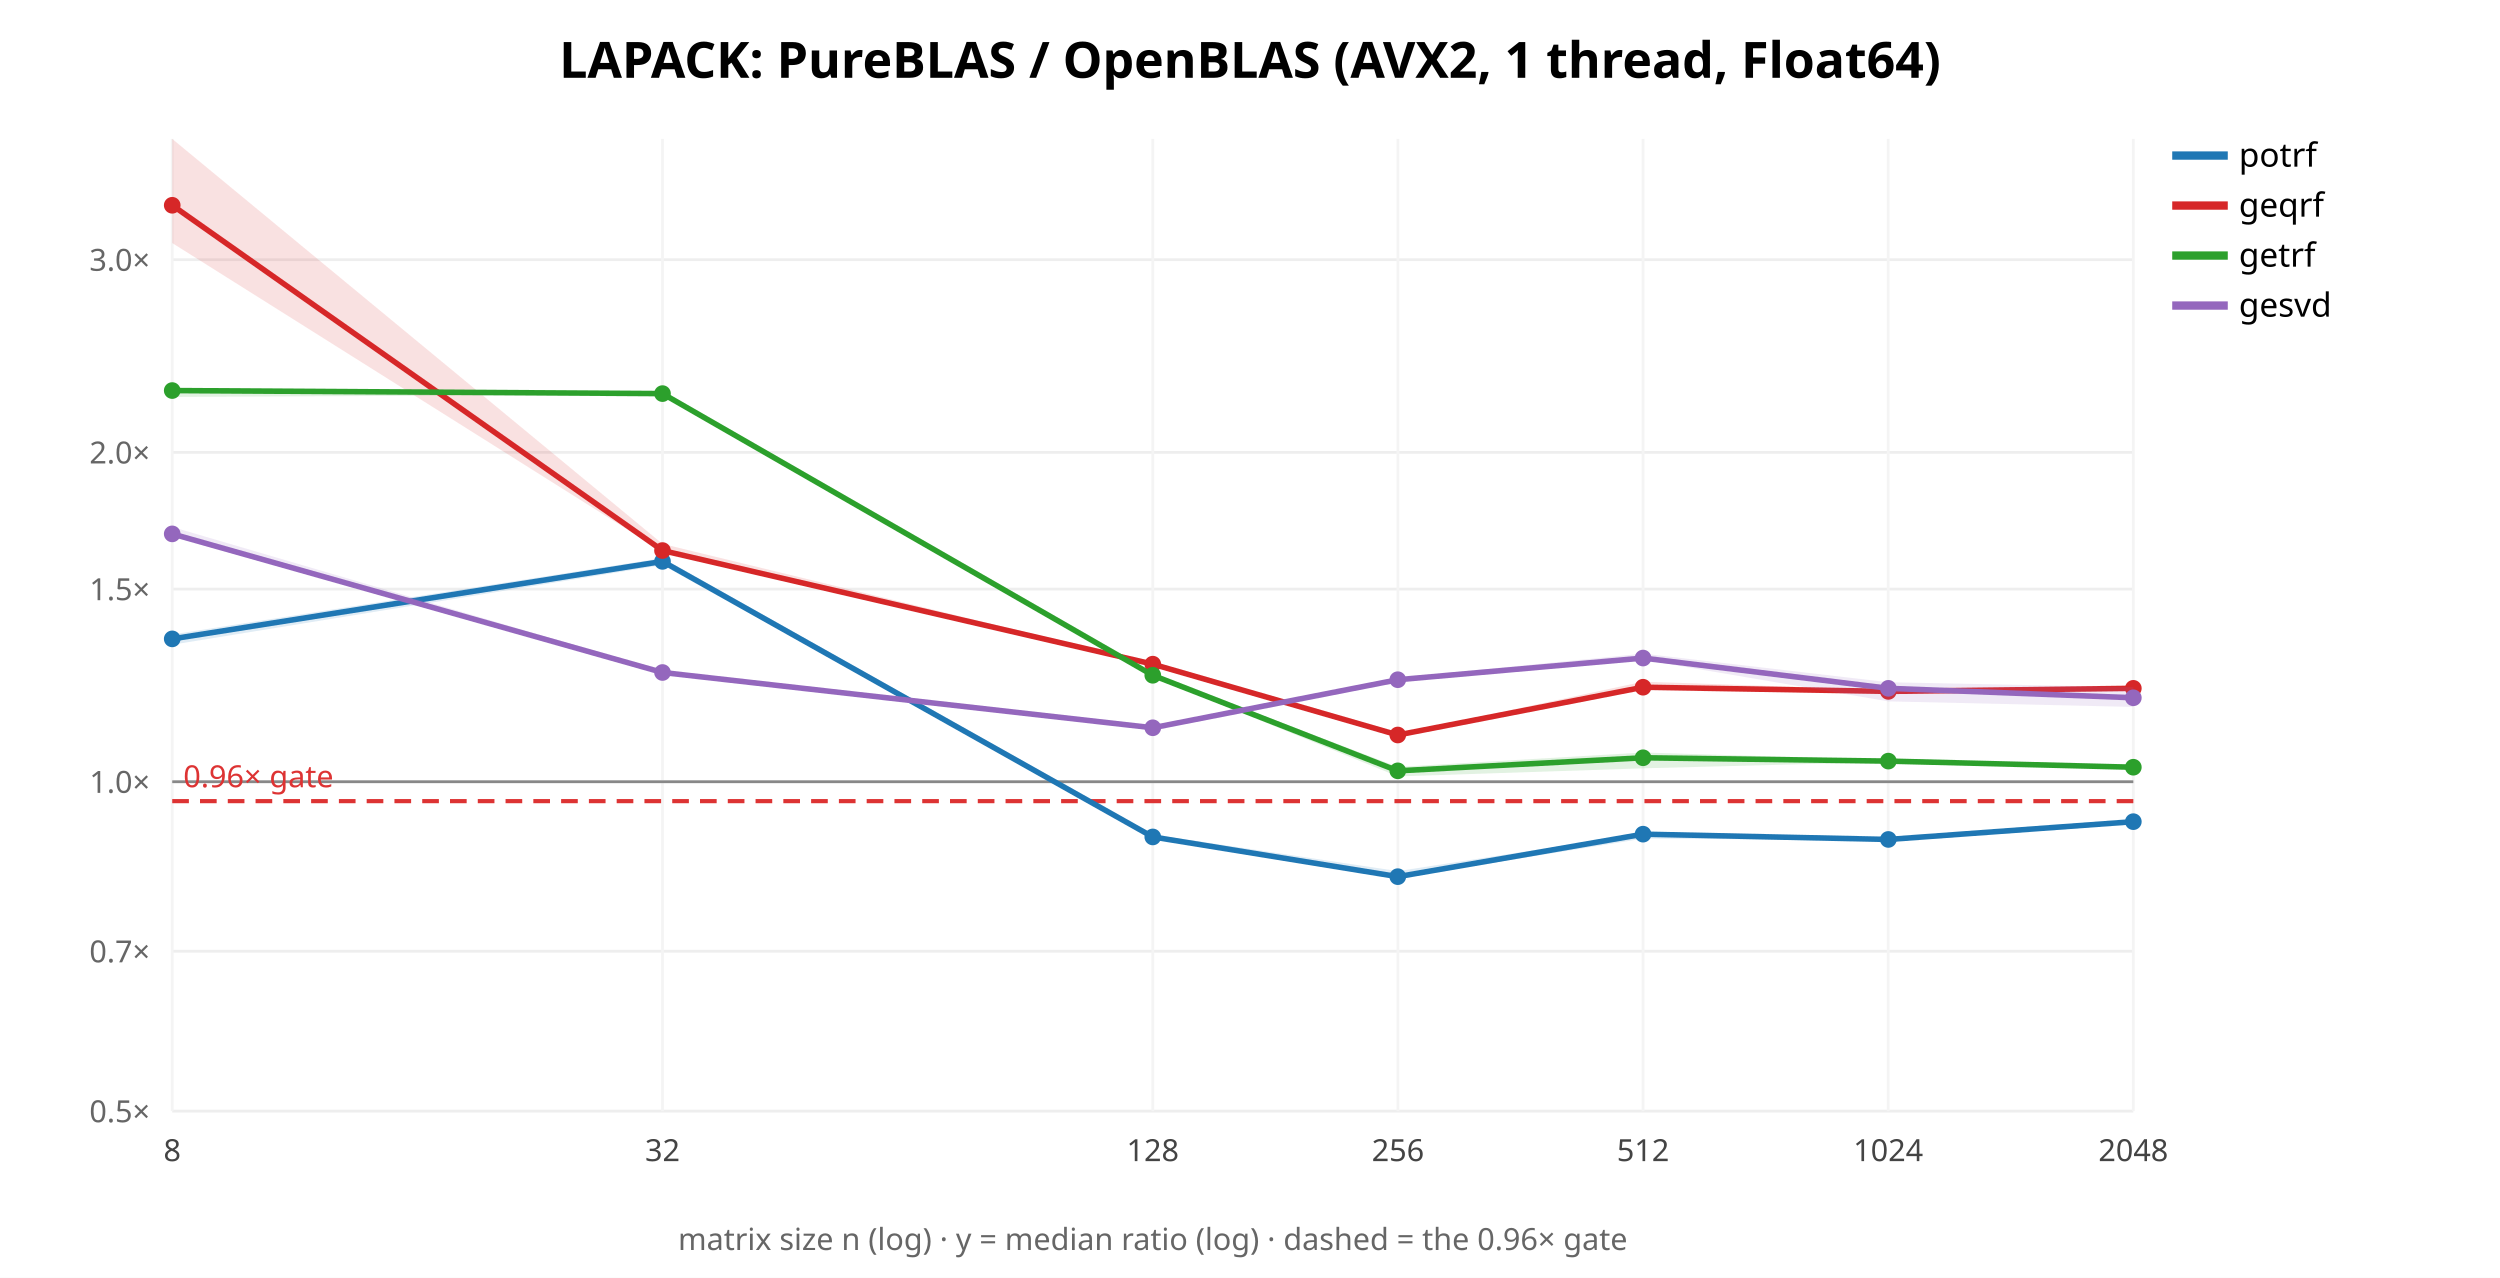
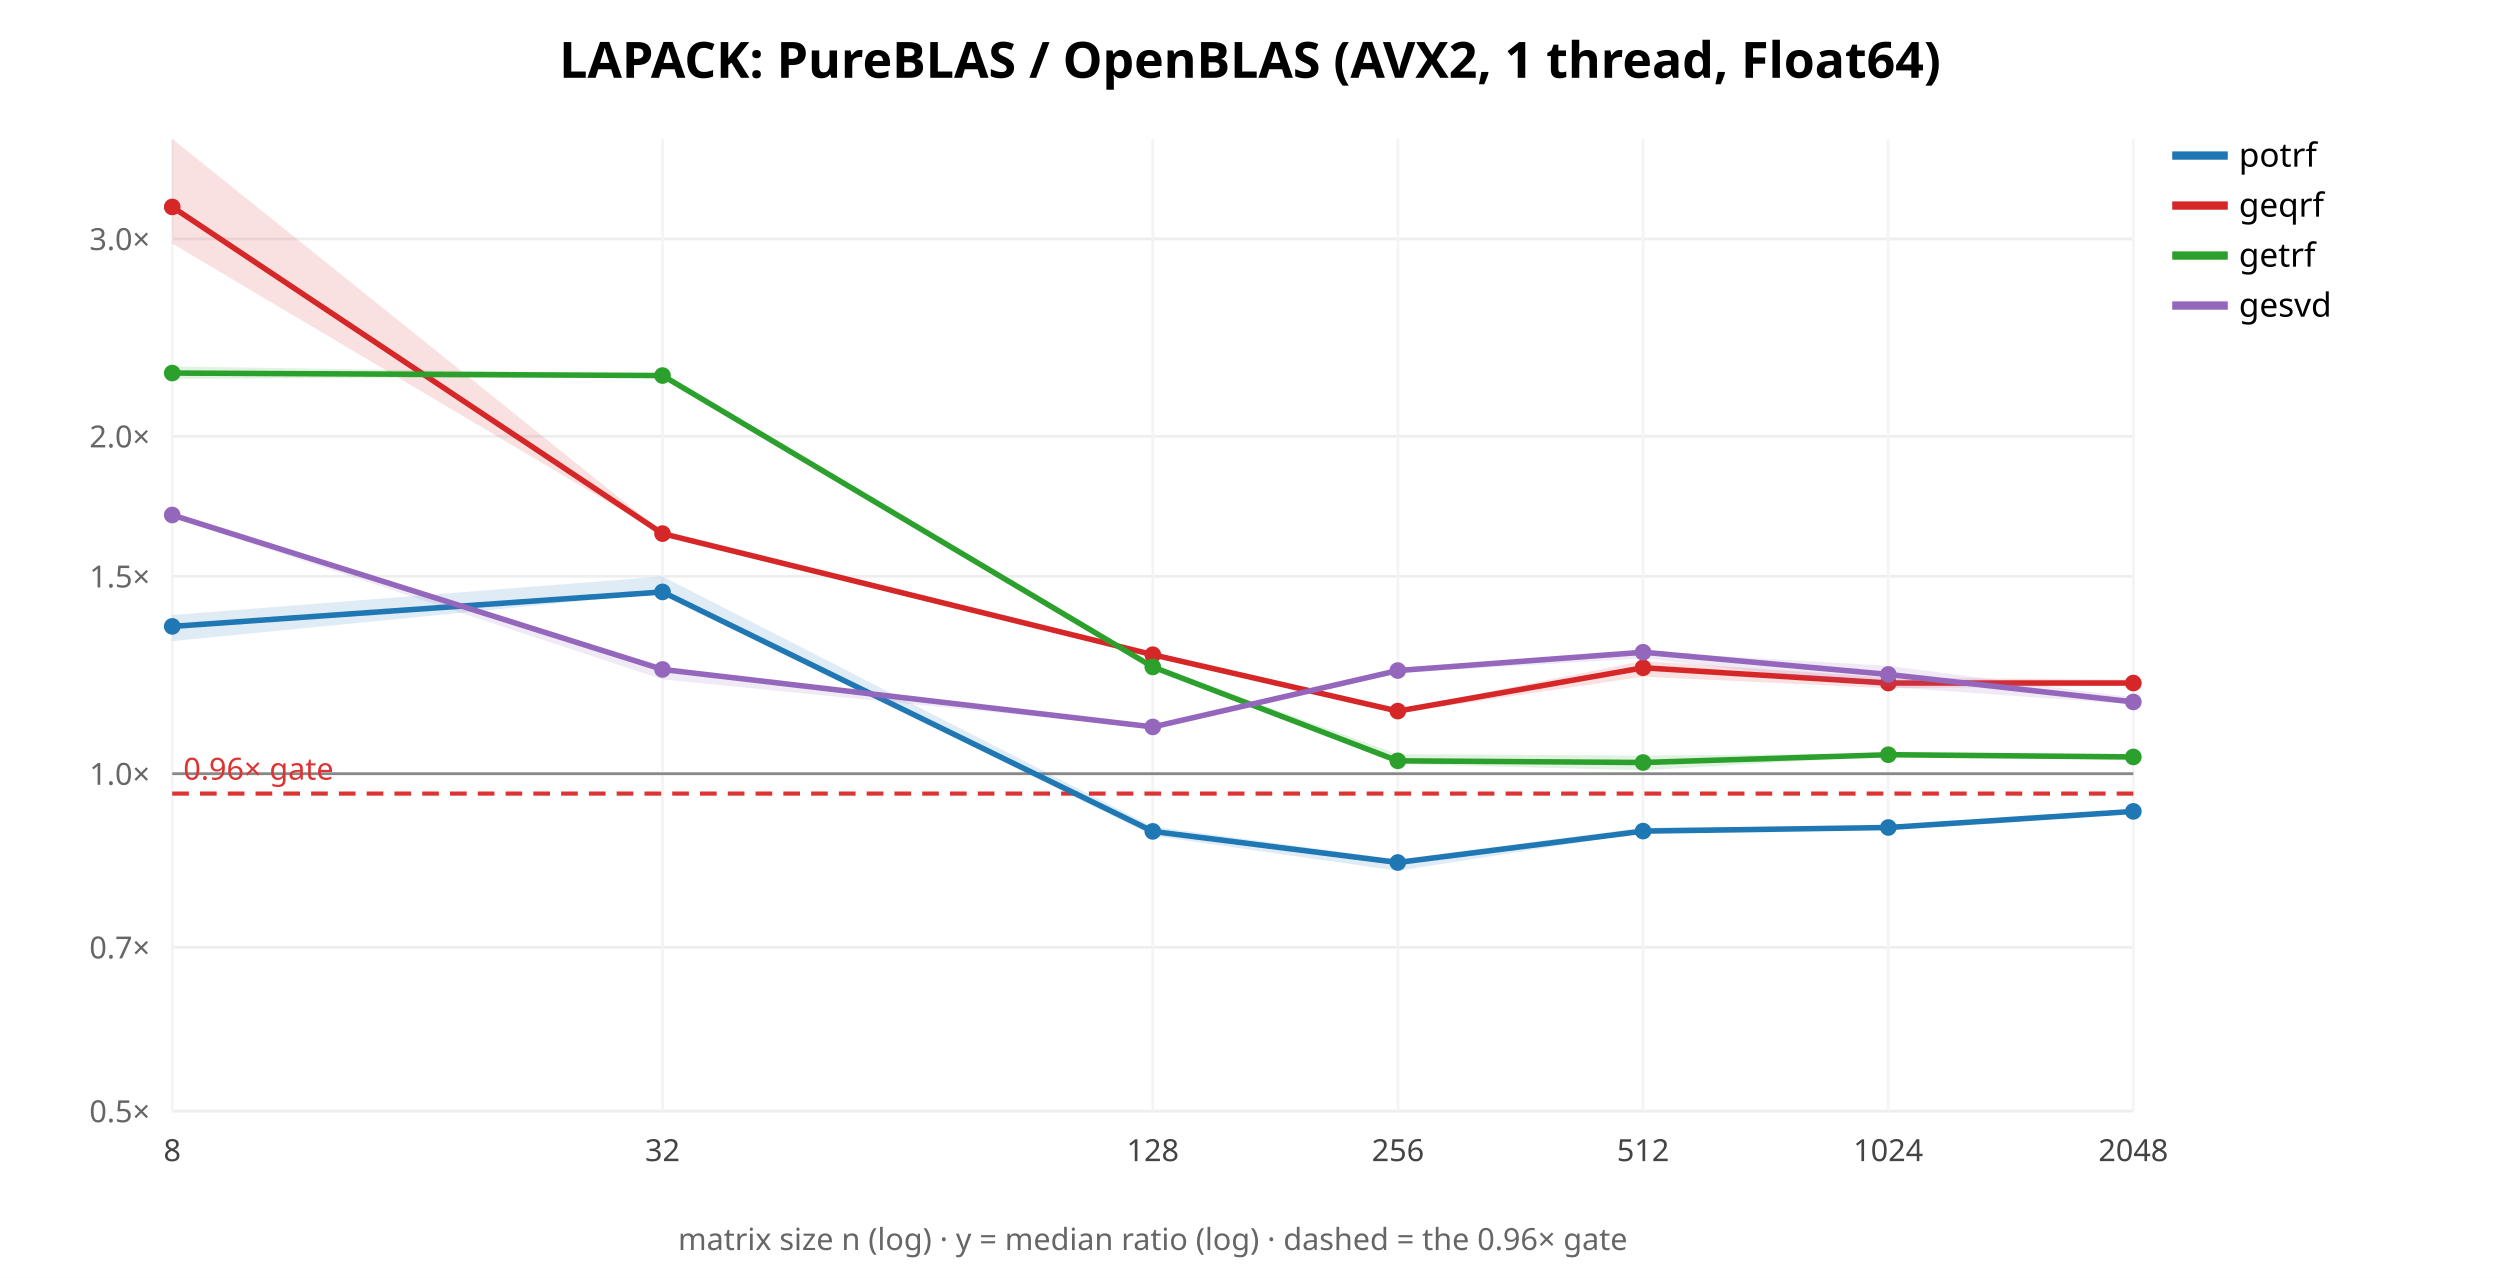
<svg xmlns="http://www.w3.org/2000/svg" width="900" height="460" font-family="sans-serif">
  <rect width="900" height="460" fill="white" />
  <text x="450.0" y="28" text-anchor="middle" font-size="18" font-weight="bold">LAPACK: PureBLAS / OpenBLAS (AVX2, 1 thread, Float64)</text>
  <line x1="62" y1="400.0" x2="768" y2="400.0" stroke="#eee" />
  <text x="54" y="404.0" text-anchor="end" font-size="11" fill="#666">0.5×</text>
-   <line x1="62" y1="342.441" x2="768" y2="342.441" stroke="#eee" />
-   <text x="54" y="346.441" text-anchor="end" font-size="11" fill="#666">0.7×</text>
-   <line x1="62" y1="281.426" x2="768" y2="281.426" stroke="#eee" />
-   <text x="54" y="285.426" text-anchor="end" font-size="11" fill="#666">1.0×</text>
-   <line x1="62" y1="212.065" x2="768" y2="212.065" stroke="#eee" />
-   <text x="54" y="216.065" text-anchor="end" font-size="11" fill="#666">1.5×</text>
-   <line x1="62" y1="162.852" x2="768" y2="162.852" stroke="#eee" />
-   <text x="54" y="166.852" text-anchor="end" font-size="11" fill="#666">2.0×</text>
-   <line x1="62" y1="93.491" x2="768" y2="93.491" stroke="#eee" />
-   <text x="54" y="97.491" text-anchor="end" font-size="11" fill="#666">3.0×</text>
+   <line x1="62" y1="341.038" x2="768" y2="341.038" stroke="#eee" />
+   <text x="54" y="345.038" text-anchor="end" font-size="11" fill="#666">0.7×</text>
+   <line x1="62" y1="278.535" x2="768" y2="278.535" stroke="#eee" />
+   <text x="54" y="282.535" text-anchor="end" font-size="11" fill="#666">1.0×</text>
+   <line x1="62" y1="207.483" x2="768" y2="207.483" stroke="#eee" />
+   <text x="54" y="211.483" text-anchor="end" font-size="11" fill="#666">1.5×</text>
+   <line x1="62" y1="157.07" x2="768" y2="157.07" stroke="#eee" />
+   <text x="54" y="161.07" text-anchor="end" font-size="11" fill="#666">2.0×</text>
+   <line x1="62" y1="86.018" x2="768" y2="86.018" stroke="#eee" />
+   <text x="54" y="90.018" text-anchor="end" font-size="11" fill="#666">3.0×</text>
  <line x1="62.0" y1="50" x2="62.0" y2="400" stroke="#f4f4f4" />
  <text x="62.0" y="418" text-anchor="middle" font-size="11" fill="#444">8</text>
  <line x1="238.5" y1="50" x2="238.5" y2="400" stroke="#f4f4f4" />
  <text x="238.5" y="418" text-anchor="middle" font-size="11" fill="#444">32</text>
  <line x1="415.0" y1="50" x2="415.0" y2="400" stroke="#f4f4f4" />
  <text x="415.0" y="418" text-anchor="middle" font-size="11" fill="#444">128</text>
  <line x1="503.25" y1="50" x2="503.25" y2="400" stroke="#f4f4f4" />
  <text x="503.25" y="418" text-anchor="middle" font-size="11" fill="#444">256</text>
  <line x1="591.5" y1="50" x2="591.5" y2="400" stroke="#f4f4f4" />
  <text x="591.5" y="418" text-anchor="middle" font-size="11" fill="#444">512</text>
  <line x1="679.75" y1="50" x2="679.75" y2="400" stroke="#f4f4f4" />
  <text x="679.75" y="418" text-anchor="middle" font-size="11" fill="#444">1024</text>
  <line x1="768.0" y1="50" x2="768.0" y2="400" stroke="#f4f4f4" />
  <text x="768.0" y="418" text-anchor="middle" font-size="11" fill="#444">2048</text>
-   <line x1="62" y1="281.426" x2="768" y2="281.426" stroke="#888" />
-   <line x1="62" y1="288.409" x2="768" y2="288.409" stroke="#d33" stroke-width="1.5" stroke-dasharray="6 4" />
-   <text x="66" y="283.409" font-size="11" fill="#d33">0.96× gate</text>
-   <polygon points="62.0,228.4 238.5,200.9 415.0,300.4 503.2,313.6 591.5,300.0 679.8,302.0 768.0,295.4 768.0,296.0 679.8,302.4 591.5,301.9 503.2,316.1 415.0,301.6 238.5,203.4 62.0,232.1" fill="#1f77b4" opacity="0.14" stroke="none" />
-   <polyline points="62.0,230.0 238.5,202.1 415.0,301.3 503.2,315.6 591.5,300.3 679.8,302.2 768.0,295.8" fill="none" stroke="#1f77b4" stroke-width="2" />
-   <circle cx="62.0" cy="230.0" r="3" fill="#1f77b4" />
-   <circle cx="238.5" cy="202.1" r="3" fill="#1f77b4" />
-   <circle cx="415.0" cy="301.3" r="3" fill="#1f77b4" />
-   <circle cx="503.2" cy="315.6" r="3" fill="#1f77b4" />
-   <circle cx="591.5" cy="300.3" r="3" fill="#1f77b4" />
-   <circle cx="679.8" cy="302.2" r="3" fill="#1f77b4" />
-   <circle cx="768.0" cy="295.8" r="3" fill="#1f77b4" />
+   <line x1="62" y1="278.535" x2="768" y2="278.535" stroke="#888" />
+   <line x1="62" y1="285.689" x2="768" y2="285.689" stroke="#d33" stroke-width="1.5" stroke-dasharray="6 4" />
+   <text x="66" y="280.689" font-size="11" fill="#d33">0.96× gate</text>
+   <polygon points="62.0,221.4 238.5,207.5 415.0,297.6 503.2,309.4 591.5,297.9 679.8,297.4 768.0,291.6 768.0,292.8 679.8,298.2 591.5,299.7 503.2,313.5 415.0,300.9 238.5,213.5 62.0,230.8" fill="#1f77b4" opacity="0.14" stroke="none" />
+   <polyline points="62.0,225.5 238.5,213.1 415.0,299.3 503.2,310.5 591.5,299.2 679.8,297.9 768.0,292.1" fill="none" stroke="#1f77b4" stroke-width="2" />
+   <circle cx="62.0" cy="225.5" r="3" fill="#1f77b4" />
+   <circle cx="238.5" cy="213.1" r="3" fill="#1f77b4" />
+   <circle cx="415.0" cy="299.3" r="3" fill="#1f77b4" />
+   <circle cx="503.2" cy="310.5" r="3" fill="#1f77b4" />
+   <circle cx="591.5" cy="299.2" r="3" fill="#1f77b4" />
+   <circle cx="679.8" cy="297.9" r="3" fill="#1f77b4" />
+   <circle cx="768.0" cy="292.1" r="3" fill="#1f77b4" />
  <line x1="782" y1="56" x2="802" y2="56" stroke="#1f77b4" stroke-width="3" />
  <text x="806" y="60" font-size="12">potrf</text>
-   <polygon points="62.0,50.0 238.5,195.8 415.0,238.7 503.2,264.3 591.5,245.4 679.8,248.4 768.0,247.3 768.0,247.9 679.8,249.3 591.5,248.2 503.2,264.7 415.0,239.2 238.5,198.6 62.0,87.5" fill="#d62728" opacity="0.14" stroke="none" />
-   <polyline points="62.0,73.9 238.5,198.2 415.0,239.1 503.2,264.6 591.5,247.4 679.8,248.9 768.0,247.8" fill="none" stroke="#d62728" stroke-width="2" />
-   <circle cx="62.0" cy="73.9" r="3" fill="#d62728" />
-   <circle cx="238.5" cy="198.2" r="3" fill="#d62728" />
-   <circle cx="415.0" cy="239.1" r="3" fill="#d62728" />
-   <circle cx="503.2" cy="264.6" r="3" fill="#d62728" />
-   <circle cx="591.5" cy="247.4" r="3" fill="#d62728" />
-   <circle cx="679.8" cy="248.9" r="3" fill="#d62728" />
-   <circle cx="768.0" cy="247.8" r="3" fill="#d62728" />
+   <polygon points="62.0,50.0 238.5,191.7 415.0,235.1 503.2,255.6 591.5,237.9 679.8,243.9 768.0,244.7 768.0,246.8 679.8,247.8 591.5,243.6 503.2,256.7 415.0,235.8 238.5,192.4 62.0,87.7" fill="#d62728" opacity="0.14" stroke="none" />
+   <polyline points="62.0,74.5 238.5,192.1 415.0,235.7 503.2,256.0 591.5,240.4 679.8,245.9 768.0,245.9" fill="none" stroke="#d62728" stroke-width="2" />
+   <circle cx="62.0" cy="74.5" r="3" fill="#d62728" />
+   <circle cx="238.5" cy="192.1" r="3" fill="#d62728" />
+   <circle cx="415.0" cy="235.7" r="3" fill="#d62728" />
+   <circle cx="503.2" cy="256.0" r="3" fill="#d62728" />
+   <circle cx="591.5" cy="240.4" r="3" fill="#d62728" />
+   <circle cx="679.8" cy="245.9" r="3" fill="#d62728" />
+   <circle cx="768.0" cy="245.9" r="3" fill="#d62728" />
  <line x1="782" y1="74" x2="802" y2="74" stroke="#d62728" stroke-width="3" />
  <text x="806" y="78" font-size="12">geqrf</text>
-   <polygon points="62.0,140.2 238.5,140.7 415.0,242.5 503.2,276.1 591.5,270.9 679.8,273.6 768.0,275.3 768.0,276.6 679.8,274.3 591.5,276.6 503.2,279.5 415.0,243.6 238.5,142.1 62.0,142.9" fill="#2ca02c" opacity="0.14" stroke="none" />
-   <polyline points="62.0,140.6 238.5,141.7 415.0,243.1 503.2,277.5 591.5,272.8 679.8,274.0 768.0,276.2" fill="none" stroke="#2ca02c" stroke-width="2" />
-   <circle cx="62.0" cy="140.6" r="3" fill="#2ca02c" />
-   <circle cx="238.5" cy="141.7" r="3" fill="#2ca02c" />
-   <circle cx="415.0" cy="243.1" r="3" fill="#2ca02c" />
-   <circle cx="503.2" cy="277.5" r="3" fill="#2ca02c" />
-   <circle cx="591.5" cy="272.8" r="3" fill="#2ca02c" />
-   <circle cx="679.8" cy="274.0" r="3" fill="#2ca02c" />
-   <circle cx="768.0" cy="276.2" r="3" fill="#2ca02c" />
+   <polygon points="62.0,131.9 238.5,134.7 415.0,239.6 503.2,271.5 591.5,272.0 679.8,271.3 768.0,272.3 768.0,273.6 679.8,272.1 591.5,277.3 503.2,275.1 415.0,240.3 238.5,135.7 62.0,136.4" fill="#2ca02c" opacity="0.14" stroke="none" />
+   <polyline points="62.0,134.3 238.5,135.2 415.0,240.1 503.2,273.9 591.5,274.5 679.8,271.7 768.0,272.5" fill="none" stroke="#2ca02c" stroke-width="2" />
+   <circle cx="62.0" cy="134.3" r="3" fill="#2ca02c" />
+   <circle cx="238.5" cy="135.2" r="3" fill="#2ca02c" />
+   <circle cx="415.0" cy="240.1" r="3" fill="#2ca02c" />
+   <circle cx="503.2" cy="273.9" r="3" fill="#2ca02c" />
+   <circle cx="591.5" cy="274.5" r="3" fill="#2ca02c" />
+   <circle cx="679.8" cy="271.7" r="3" fill="#2ca02c" />
+   <circle cx="768.0" cy="272.5" r="3" fill="#2ca02c" />
  <line x1="782" y1="92" x2="802" y2="92" stroke="#2ca02c" stroke-width="3" />
  <text x="806" y="96" font-size="12">getrf</text>
-   <polygon points="62.0,189.7 238.5,241.5 415.0,261.7 503.2,244.0 591.5,235.3 679.8,245.6 768.0,247.4 768.0,254.5 679.8,252.5 591.5,237.5 503.2,245.4 415.0,262.4 238.5,242.2 62.0,193.3" fill="#9467bd" opacity="0.14" stroke="none" />
-   <polyline points="62.0,192.2 238.5,242.1 415.0,262.0 503.2,244.7 591.5,236.9 679.8,247.8 768.0,251.2" fill="none" stroke="#9467bd" stroke-width="2" />
-   <circle cx="62.0" cy="192.2" r="3" fill="#9467bd" />
-   <circle cx="238.5" cy="242.1" r="3" fill="#9467bd" />
-   <circle cx="415.0" cy="262.0" r="3" fill="#9467bd" />
-   <circle cx="503.2" cy="244.7" r="3" fill="#9467bd" />
-   <circle cx="591.5" cy="236.9" r="3" fill="#9467bd" />
-   <circle cx="679.8" cy="247.8" r="3" fill="#9467bd" />
-   <circle cx="768.0" cy="251.2" r="3" fill="#9467bd" />
+   <polygon points="62.0,184.9 238.5,240.6 415.0,261.2 503.2,240.4 591.5,234.6 679.8,239.7 768.0,251.1 768.0,253.6 679.8,247.3 591.5,237.0 503.2,242.3 415.0,262.1 238.5,244.6 62.0,186.3" fill="#9467bd" opacity="0.14" stroke="none" />
+   <polyline points="62.0,185.4 238.5,241.0 415.0,261.7 503.2,241.4 591.5,234.8 679.8,242.8 768.0,252.7" fill="none" stroke="#9467bd" stroke-width="2" />
+   <circle cx="62.0" cy="185.4" r="3" fill="#9467bd" />
+   <circle cx="238.5" cy="241.0" r="3" fill="#9467bd" />
+   <circle cx="415.0" cy="261.7" r="3" fill="#9467bd" />
+   <circle cx="503.2" cy="241.4" r="3" fill="#9467bd" />
+   <circle cx="591.5" cy="234.8" r="3" fill="#9467bd" />
+   <circle cx="679.8" cy="242.8" r="3" fill="#9467bd" />
+   <circle cx="768.0" cy="252.7" r="3" fill="#9467bd" />
  <line x1="782" y1="110" x2="802" y2="110" stroke="#9467bd" stroke-width="3" />
  <text x="806" y="114" font-size="12">gesvd</text>
  <text x="415.0" y="450" text-anchor="middle" font-size="11" fill="#666">matrix size n (log) · y = median ratio (log) · dashed = the 0.96× gate</text>
</svg>
